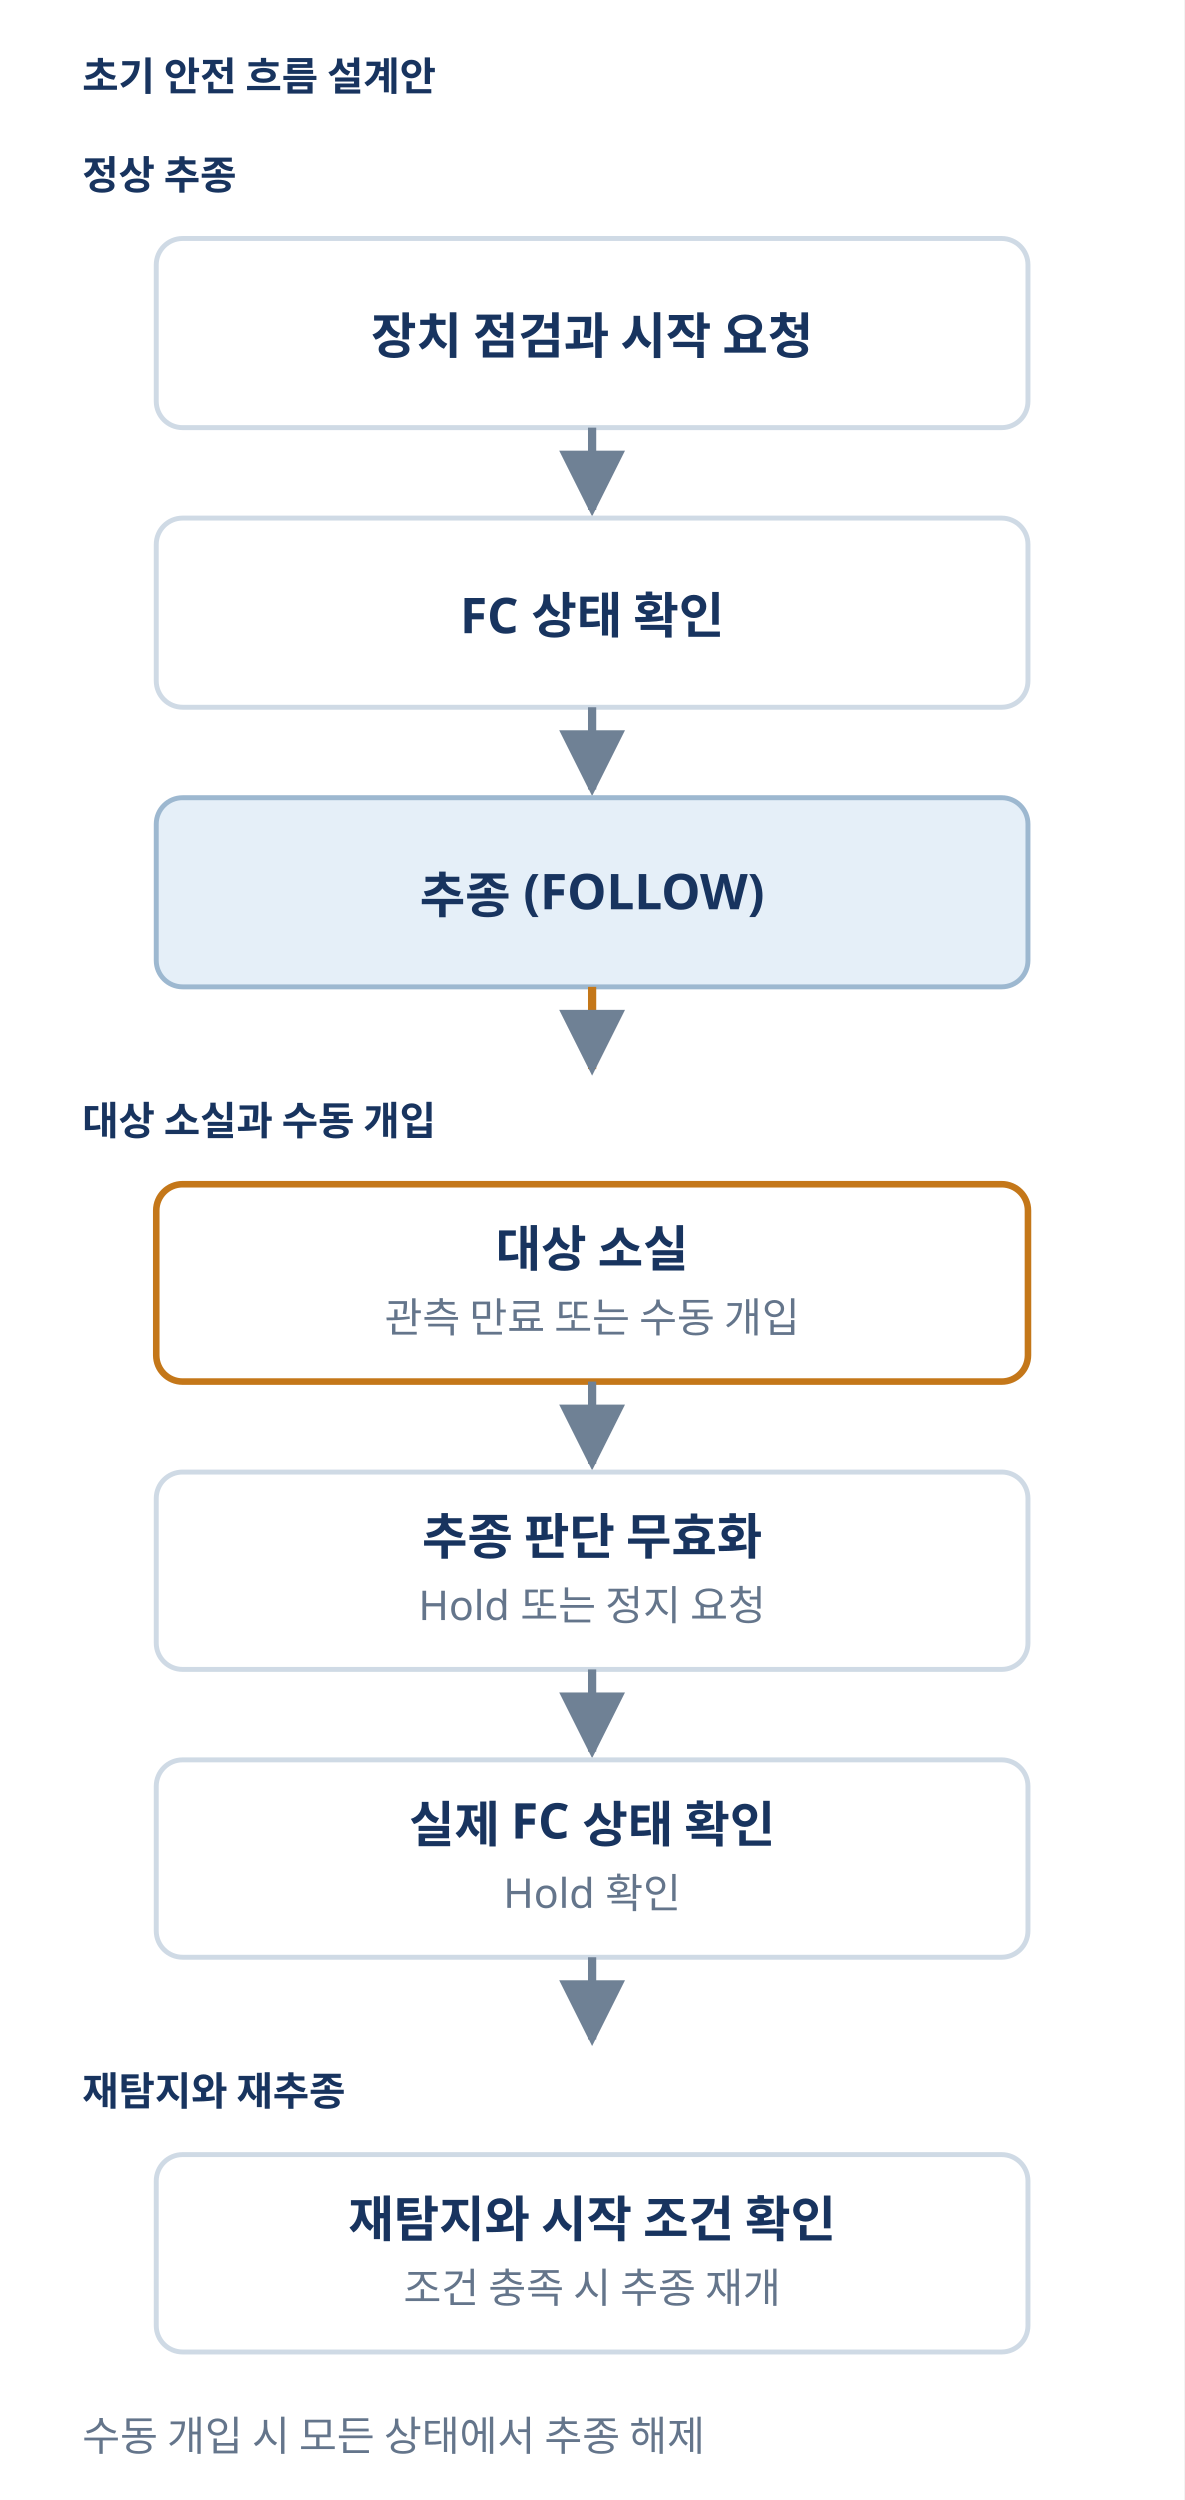
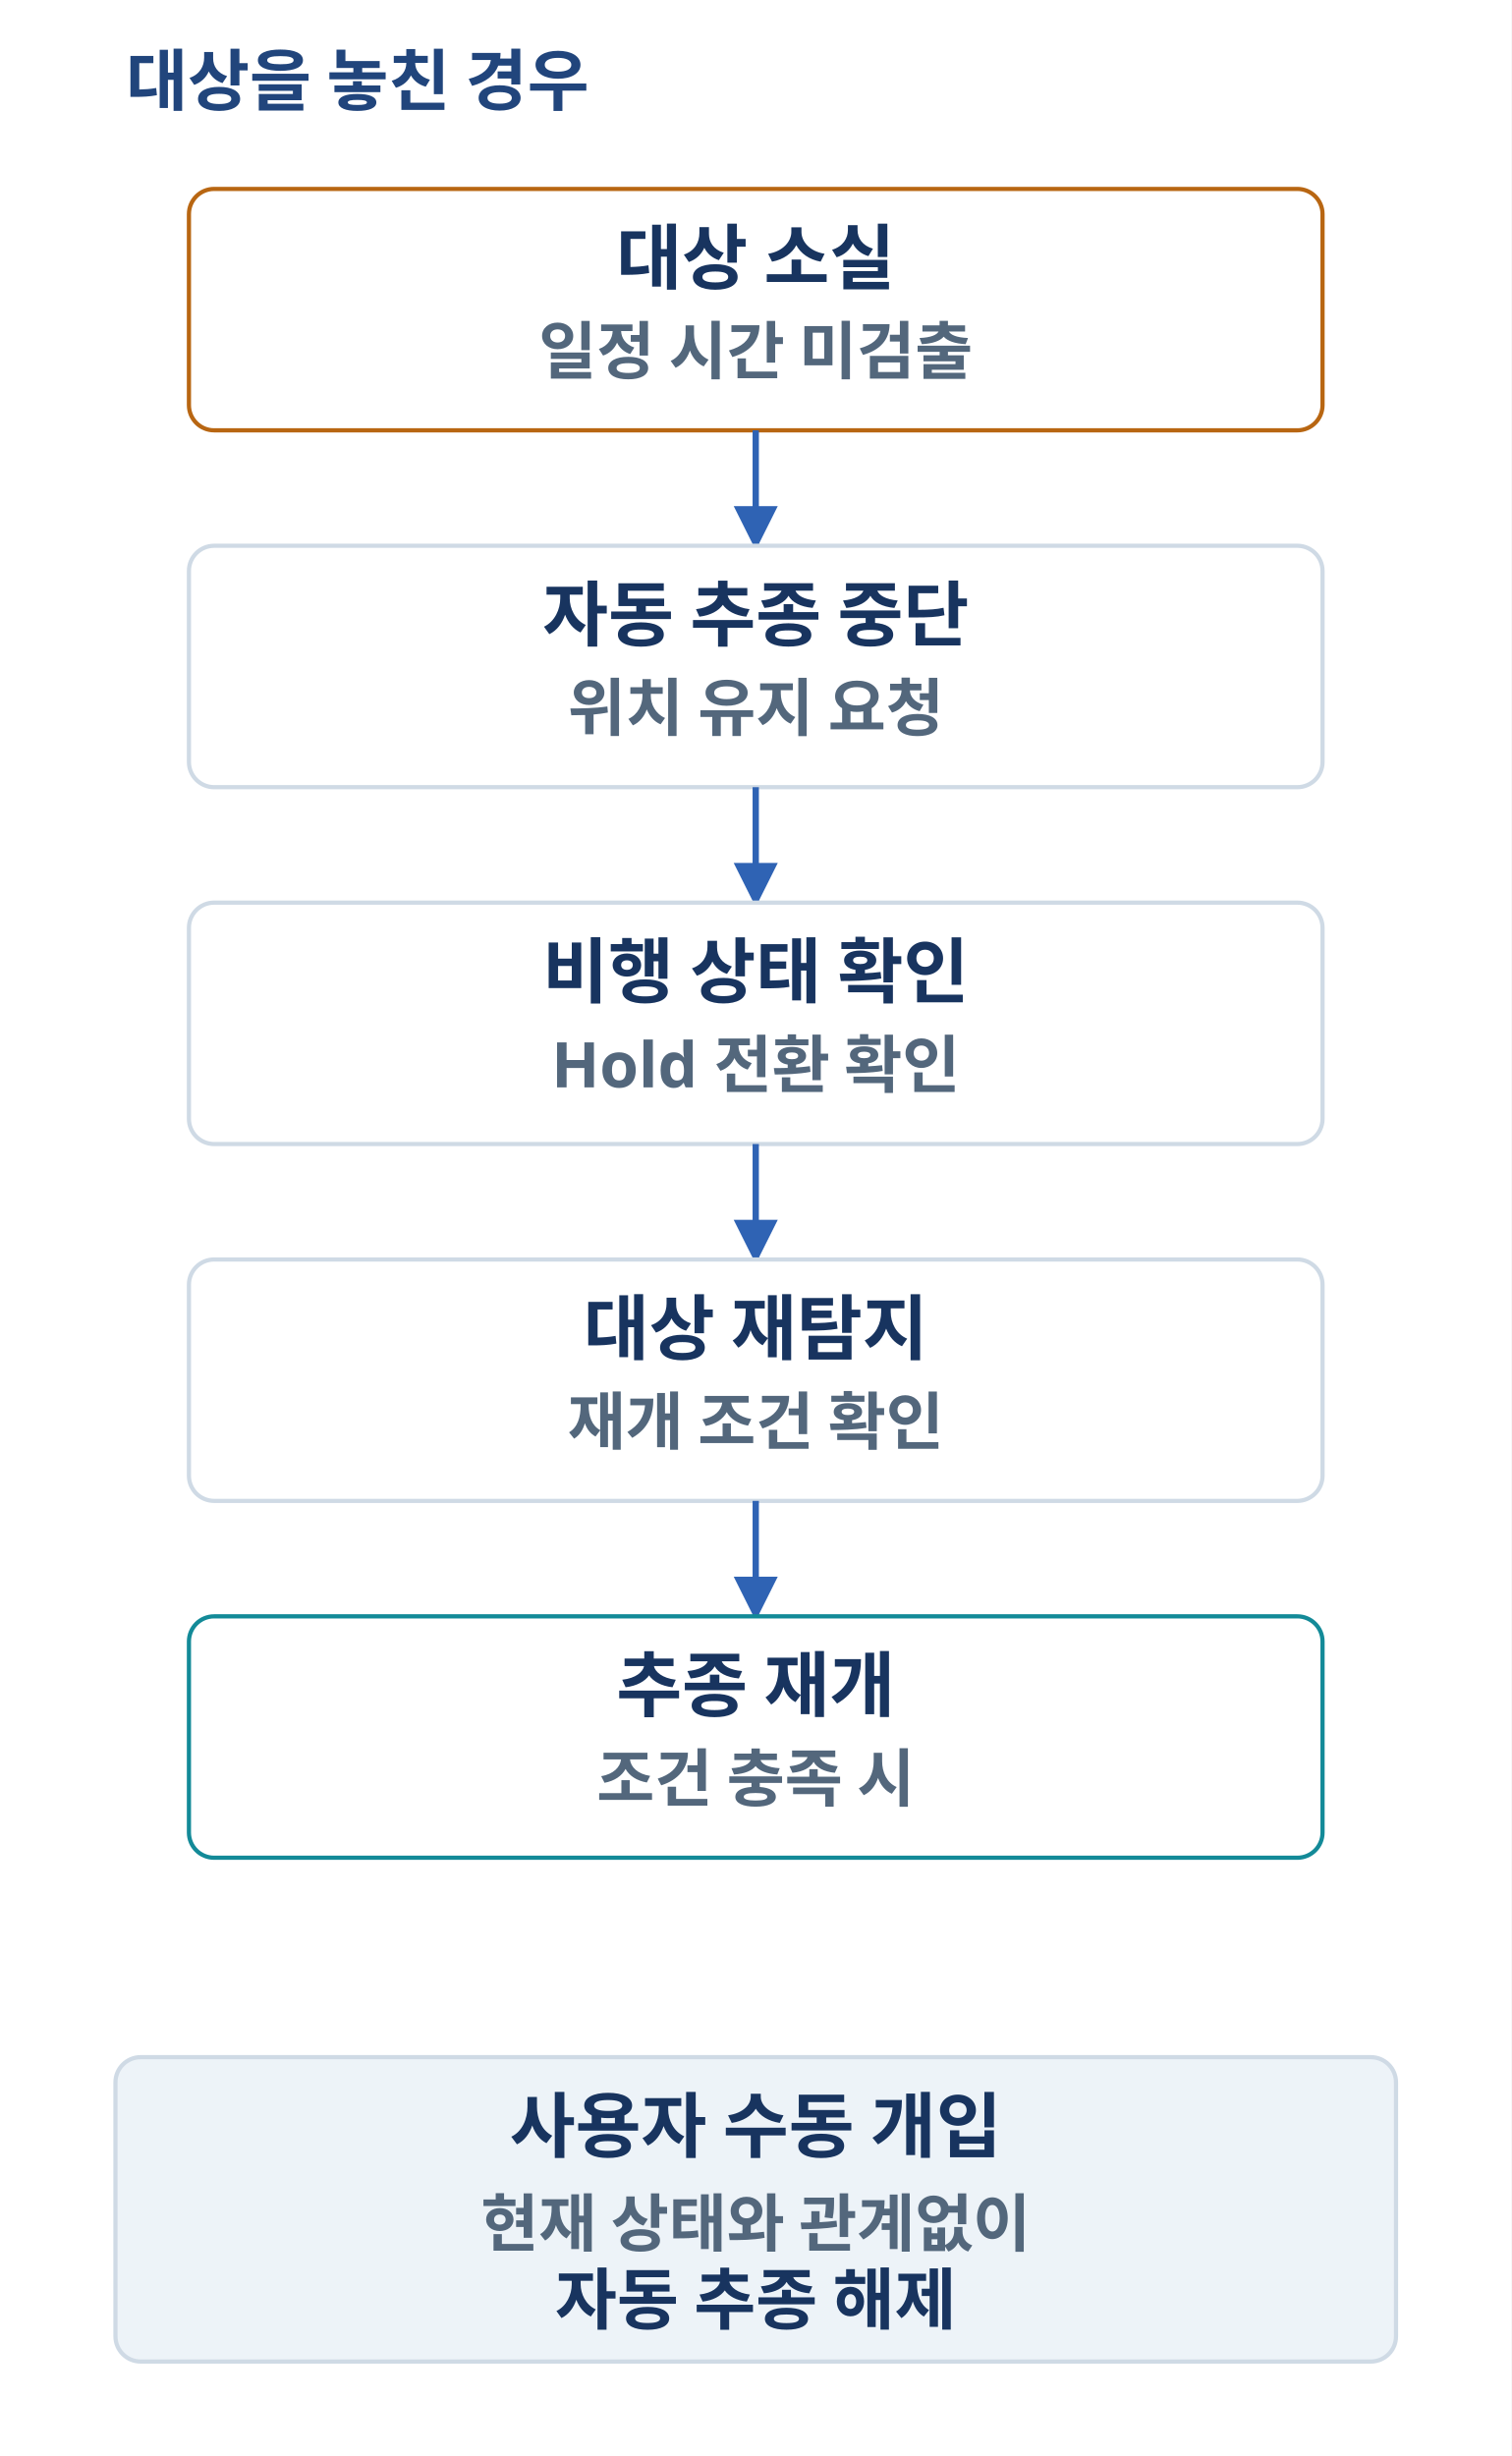
- <svg xmlns="http://www.w3.org/2000/svg" width="720" height="1520" viewBox="0 0 720 1520" role="img" aria-labelledby="title desc">
+ <svg xmlns="http://www.w3.org/2000/svg" width="720" height="1170" viewBox="0 0 720 1170" role="img" aria-labelledby="title desc">
  <defs>
-     <marker id="arrow" viewBox="0 0 10 10" refX="9" refY="5" markerWidth="8" markerHeight="8" orient="auto">
-       <path d="M0 0 10 5 0 10z" fill="#6f8195" />
+     <marker id="blue" viewBox="0 0 10 10" refX="9" refY="5" markerWidth="7" markerHeight="7" orient="auto">
+       <path d="M0 0 10 5 0 10Z" fill="#2f63b4" />
    </marker>
-     <style>
-       text{font-family:Pretendard,"Noto Sans KR",sans-serif;fill:#18345f}.box{fill:#fff;stroke:#cfdae5;stroke-width:3}.active{fill:#e5eff8;stroke:#9db8d0;stroke-width:3}.warn{fill:#fff;stroke:#c47719;stroke-width:4}.label{font-size:30px;font-weight:750}.sub{font-size:25px;fill:#64758b}.tag{font-size:24px;font-weight:850}.flow{fill:none;stroke:#6f8195;stroke-width:5;marker-end:url(#arrow)}
-     </style>
+     <marker id="teal" viewBox="0 0 10 10" refX="9" refY="5" markerWidth="7" markerHeight="7" orient="auto">
+       <path d="M0 0 10 5 0 10Z" fill="#138a98" />
+     </marker>
+     <marker id="gray" viewBox="0 0 10 10" refX="9" refY="5" markerWidth="7" markerHeight="7" orient="auto">
+       <path d="M0 0 10 5 0 10Z" fill="#697e91" />
+     </marker>
  </defs>
-   <rect width="720" height="1520" fill="#fff" />
-   <text x="50" y="55" class="tag" fill="#168ba6">초기 안전 흐름 설계안</text>
-   <text x="50" y="115" class="tag">정상 추종</text>
-   <rect x="95" y="145" width="530" height="115" rx="16" class="box" />
-   <text x="360" y="215" text-anchor="middle" class="label">장치 점검과 시작 요청</text>
-   <path d="M360 260V310" class="flow" />
-   <rect x="95" y="315" width="530" height="115" rx="16" class="box" />
-   <text x="360" y="385" text-anchor="middle" class="label">FC 상태 확인</text>
-   <path d="M360 430V480" class="flow" />
-   <rect x="95" y="485" width="530" height="115" rx="16" class="active" />
-   <text x="360" y="555" text-anchor="middle" class="label">추종 (FOLLOW)</text>
-   <path d="M360 600V650" fill="none" stroke="#c47719" stroke-width="5" marker-end="url(#arrow)" />
-   <text x="50" y="690" class="tag" fill="#b86612">대상 소실과 수동 개입</text>
-   <rect x="95" y="720" width="530" height="120" rx="16" class="warn" />
-   <text x="360" y="770" text-anchor="middle" class="label">대상 소실</text>
-   <text x="360" y="810" text-anchor="middle" class="sub">관측 만료 또는 수동 개입</text>
-   <path d="M360 840V890" class="flow" />
-   <rect x="95" y="895" width="530" height="120" rx="16" class="box" />
-   <text x="360" y="945" text-anchor="middle" class="label">추종 판단 무효화</text>
-   <text x="360" y="985" text-anchor="middle" class="sub">Hold 또는 정지 요청</text>
-   <path d="M360 1015V1065" class="flow" />
-   <rect x="95" y="1070" width="530" height="120" rx="16" class="box" />
-   <text x="360" y="1120" text-anchor="middle" class="label">실제 FC 상태 확인</text>
-   <text x="360" y="1160" text-anchor="middle" class="sub">Hold 확인</text>
-   <path d="M360 1190V1240" class="flow" />
-   <text x="50" y="1280" class="tag" fill="#138a98">재탐지와 재추종</text>
-   <rect x="95" y="1310" width="530" height="120" rx="16" class="box" />
-   <text x="360" y="1360" text-anchor="middle" class="label">재탐지와 시작 조건 확인</text>
-   <text x="360" y="1400" text-anchor="middle" class="sub">조건 충족 시 추종 재개</text>
-   <text x="50" y="1490" class="sub">수동 개입 시 모든 상태에서 추종 해제</text>
+   <style>text{font-family:Pretendard,"Noto Sans KR","Malgun Gothic",sans-serif;font-weight:650}</style>
+   <rect width="720" height="1170" fill="#fff" />
+   <text x="60" y="50" text-anchor="start" font-size="32" fill="#21457c">대상을 놓친 경우</text>
+   <rect x="90" y="90" width="540" height="115" rx="12" fill="#fff" stroke="#b86612" stroke-width="2" />
+   <text x="360" y="135" text-anchor="middle" font-size="34" fill="#18345f">대상 소실</text>
+   <text x="360" y="178" text-anchor="middle" font-size="30" fill="#53677c">일정 시간 미검출</text>
+   <path d="M360 205V260" fill="none" stroke="#2f63b4" stroke-width="3" marker-end="url(#blue)" />
+   <rect x="90" y="260" width="540" height="115" rx="12" fill="#fff" stroke="#cfdae5" stroke-width="2" />
+   <text x="360" y="305" text-anchor="middle" font-size="34" fill="#18345f">자동 추종 중단</text>
+   <text x="360" y="348" text-anchor="middle" font-size="30" fill="#53677c">위치 유지 요청</text>
+   <path d="M360 375V430" fill="none" stroke="#2f63b4" stroke-width="3" marker-end="url(#blue)" />
+   <rect x="90" y="430" width="540" height="115" rx="12" fill="#fff" stroke="#cfdae5" stroke-width="2" />
+   <text x="360" y="475" text-anchor="middle" font-size="34" fill="#18345f">비행 상태 확인</text>
+   <text x="360" y="518" text-anchor="middle" font-size="30" fill="#53677c">Hold 전환 확인</text>
+   <path d="M360 545V600" fill="none" stroke="#2f63b4" stroke-width="3" marker-end="url(#blue)" />
+   <rect x="90" y="600" width="540" height="115" rx="12" fill="#fff" stroke="#cfdae5" stroke-width="2" />
+   <text x="360" y="645" text-anchor="middle" font-size="34" fill="#18345f">대상 재탐지</text>
+   <text x="360" y="688" text-anchor="middle" font-size="30" fill="#53677c">재개 조건 확인</text>
+   <path d="M360 715V770" fill="none" stroke="#2f63b4" stroke-width="3" marker-end="url(#blue)" />
+   <rect x="90" y="770" width="540" height="115" rx="12" fill="#fff" stroke="#138a98" stroke-width="2" />
+   <text x="360" y="815" text-anchor="middle" font-size="34" fill="#18345f">추종 재개</text>
+   <text x="360" y="858" text-anchor="middle" font-size="30" fill="#53677c">조건 충족 시</text>
+   <rect x="55" y="980" width="610" height="145" rx="12" fill="#edf3f8" stroke="#cfdae5" stroke-width="2" />
+   <text x="360" y="1025" text-anchor="middle" font-size="34" fill="#18345f">사용자 수동 개입</text>
+   <text x="360" y="1070" text-anchor="middle" font-size="30" fill="#53677c">현재 상태와 관계없이</text>
+   <text x="360" y="1107" text-anchor="middle" font-size="32" fill="#18345f">자동 추종 해제</text>
</svg>
